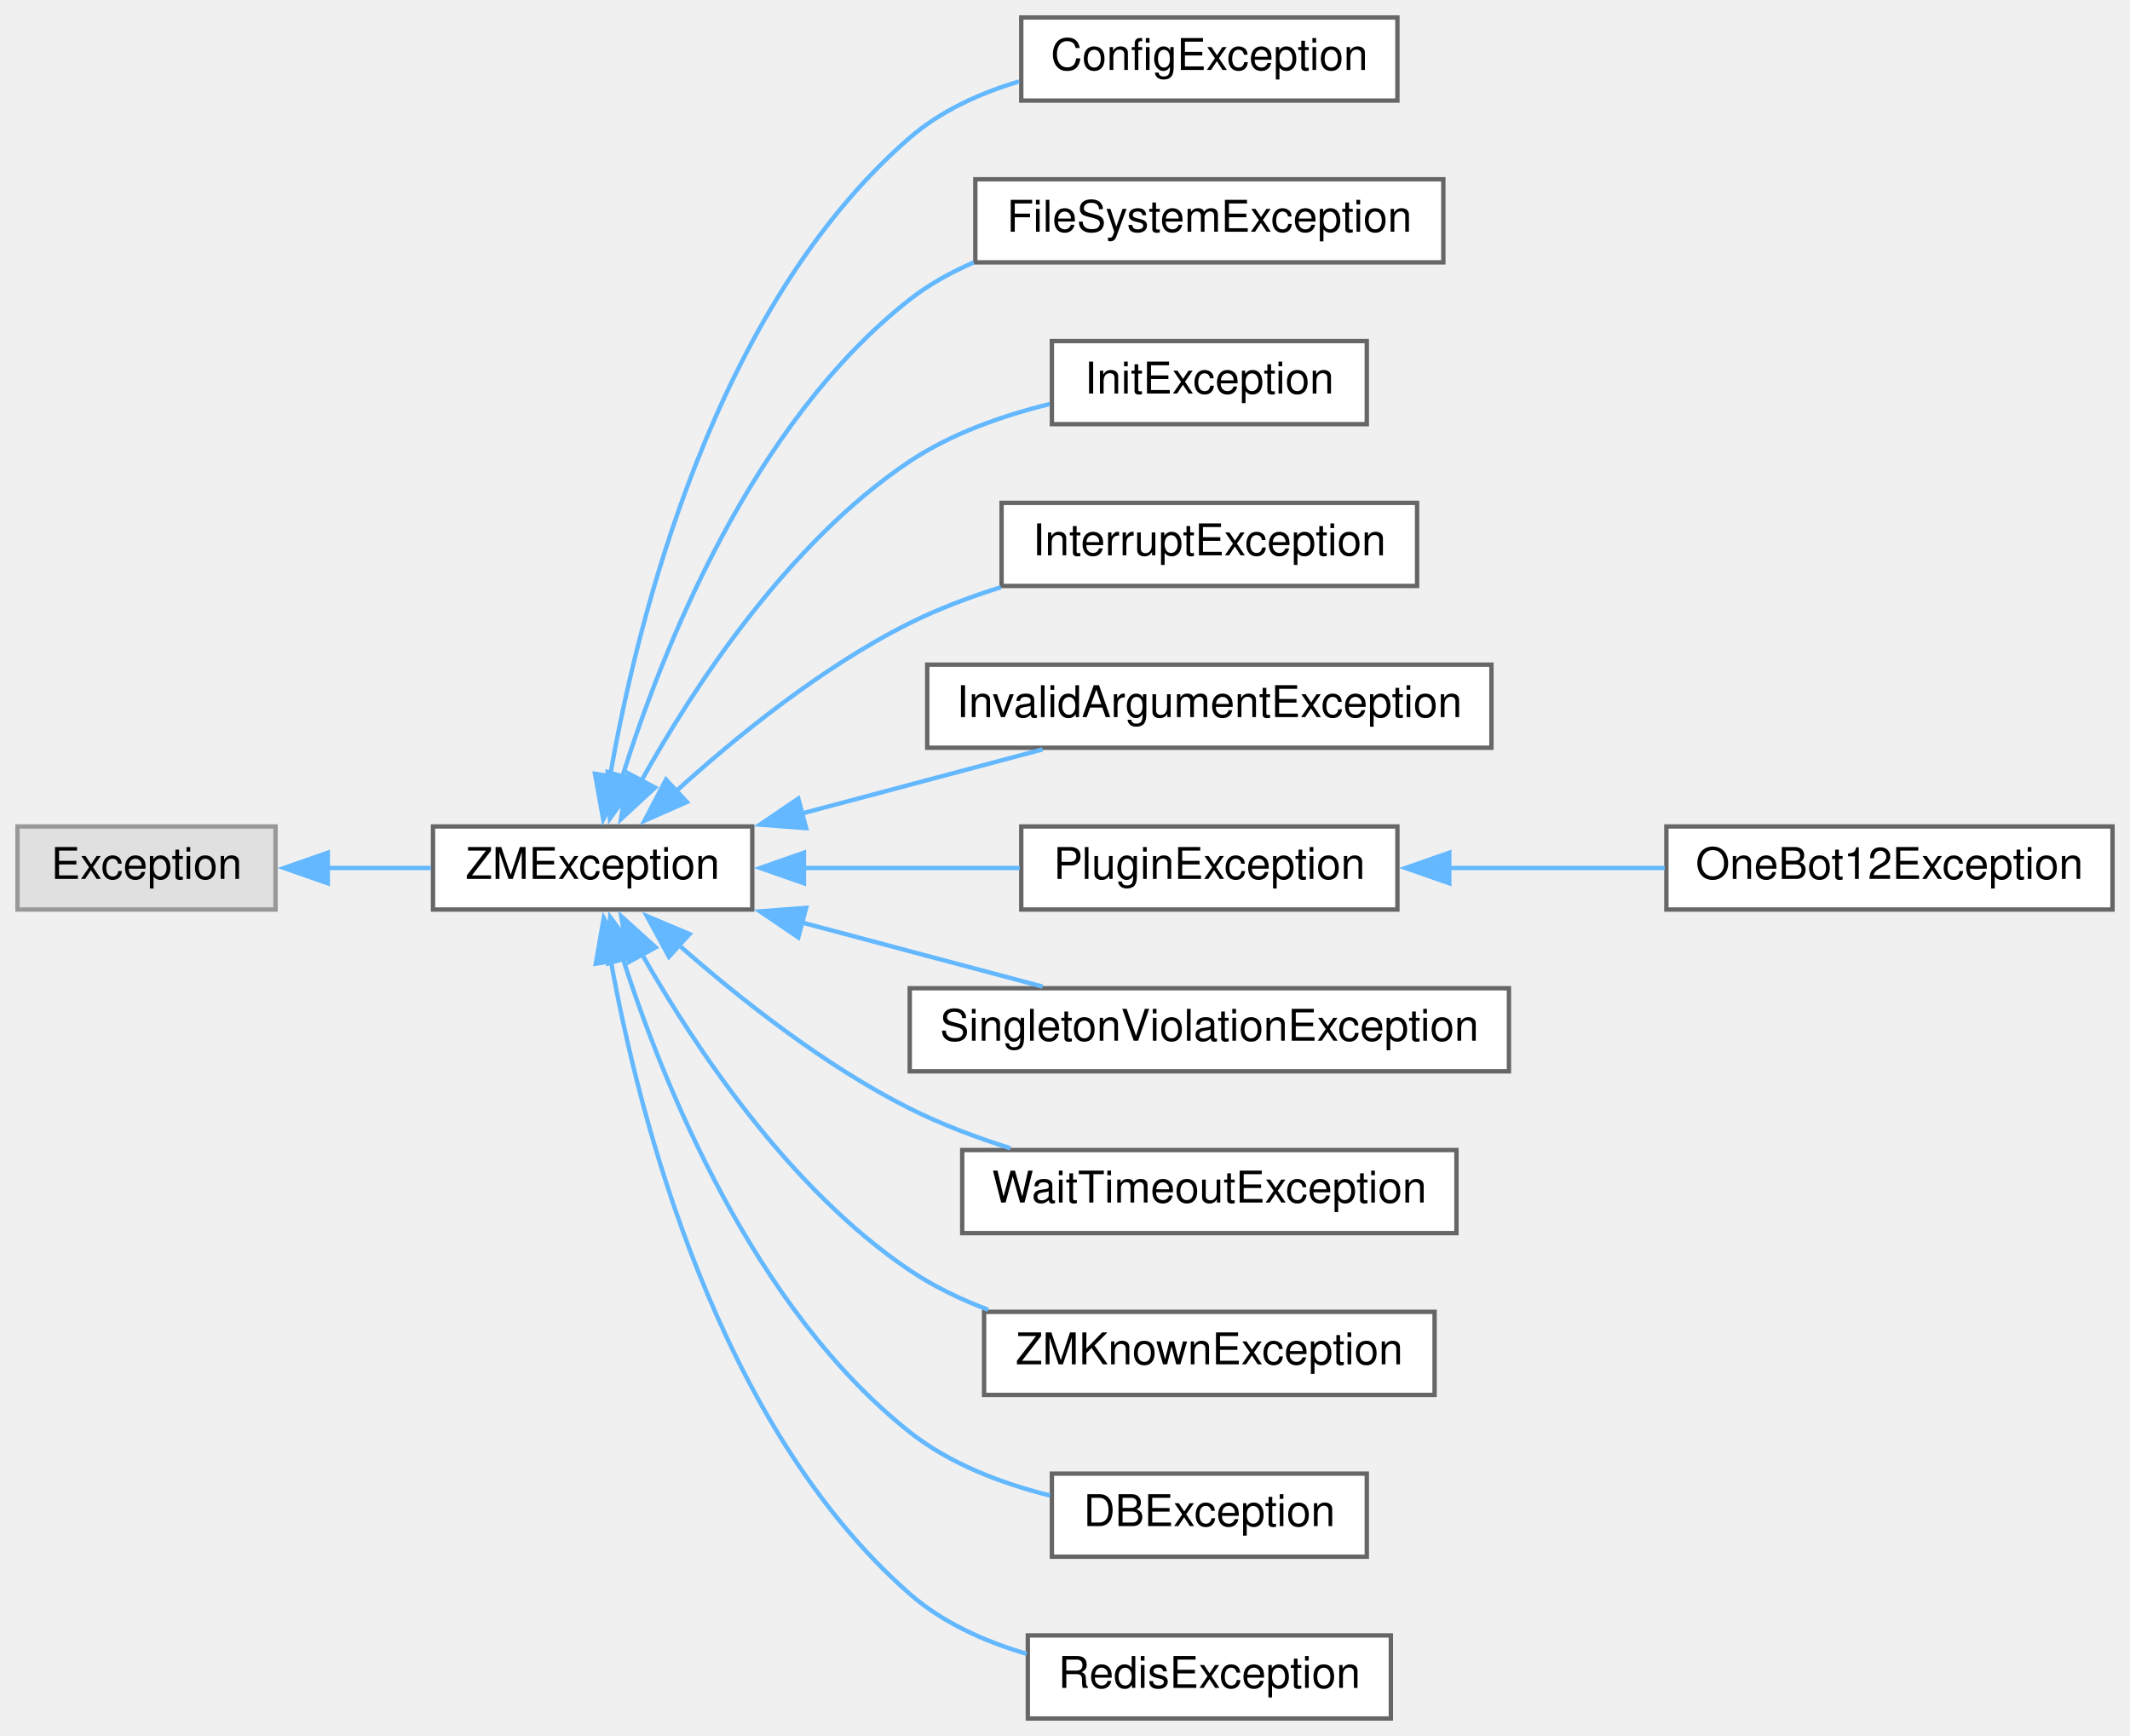
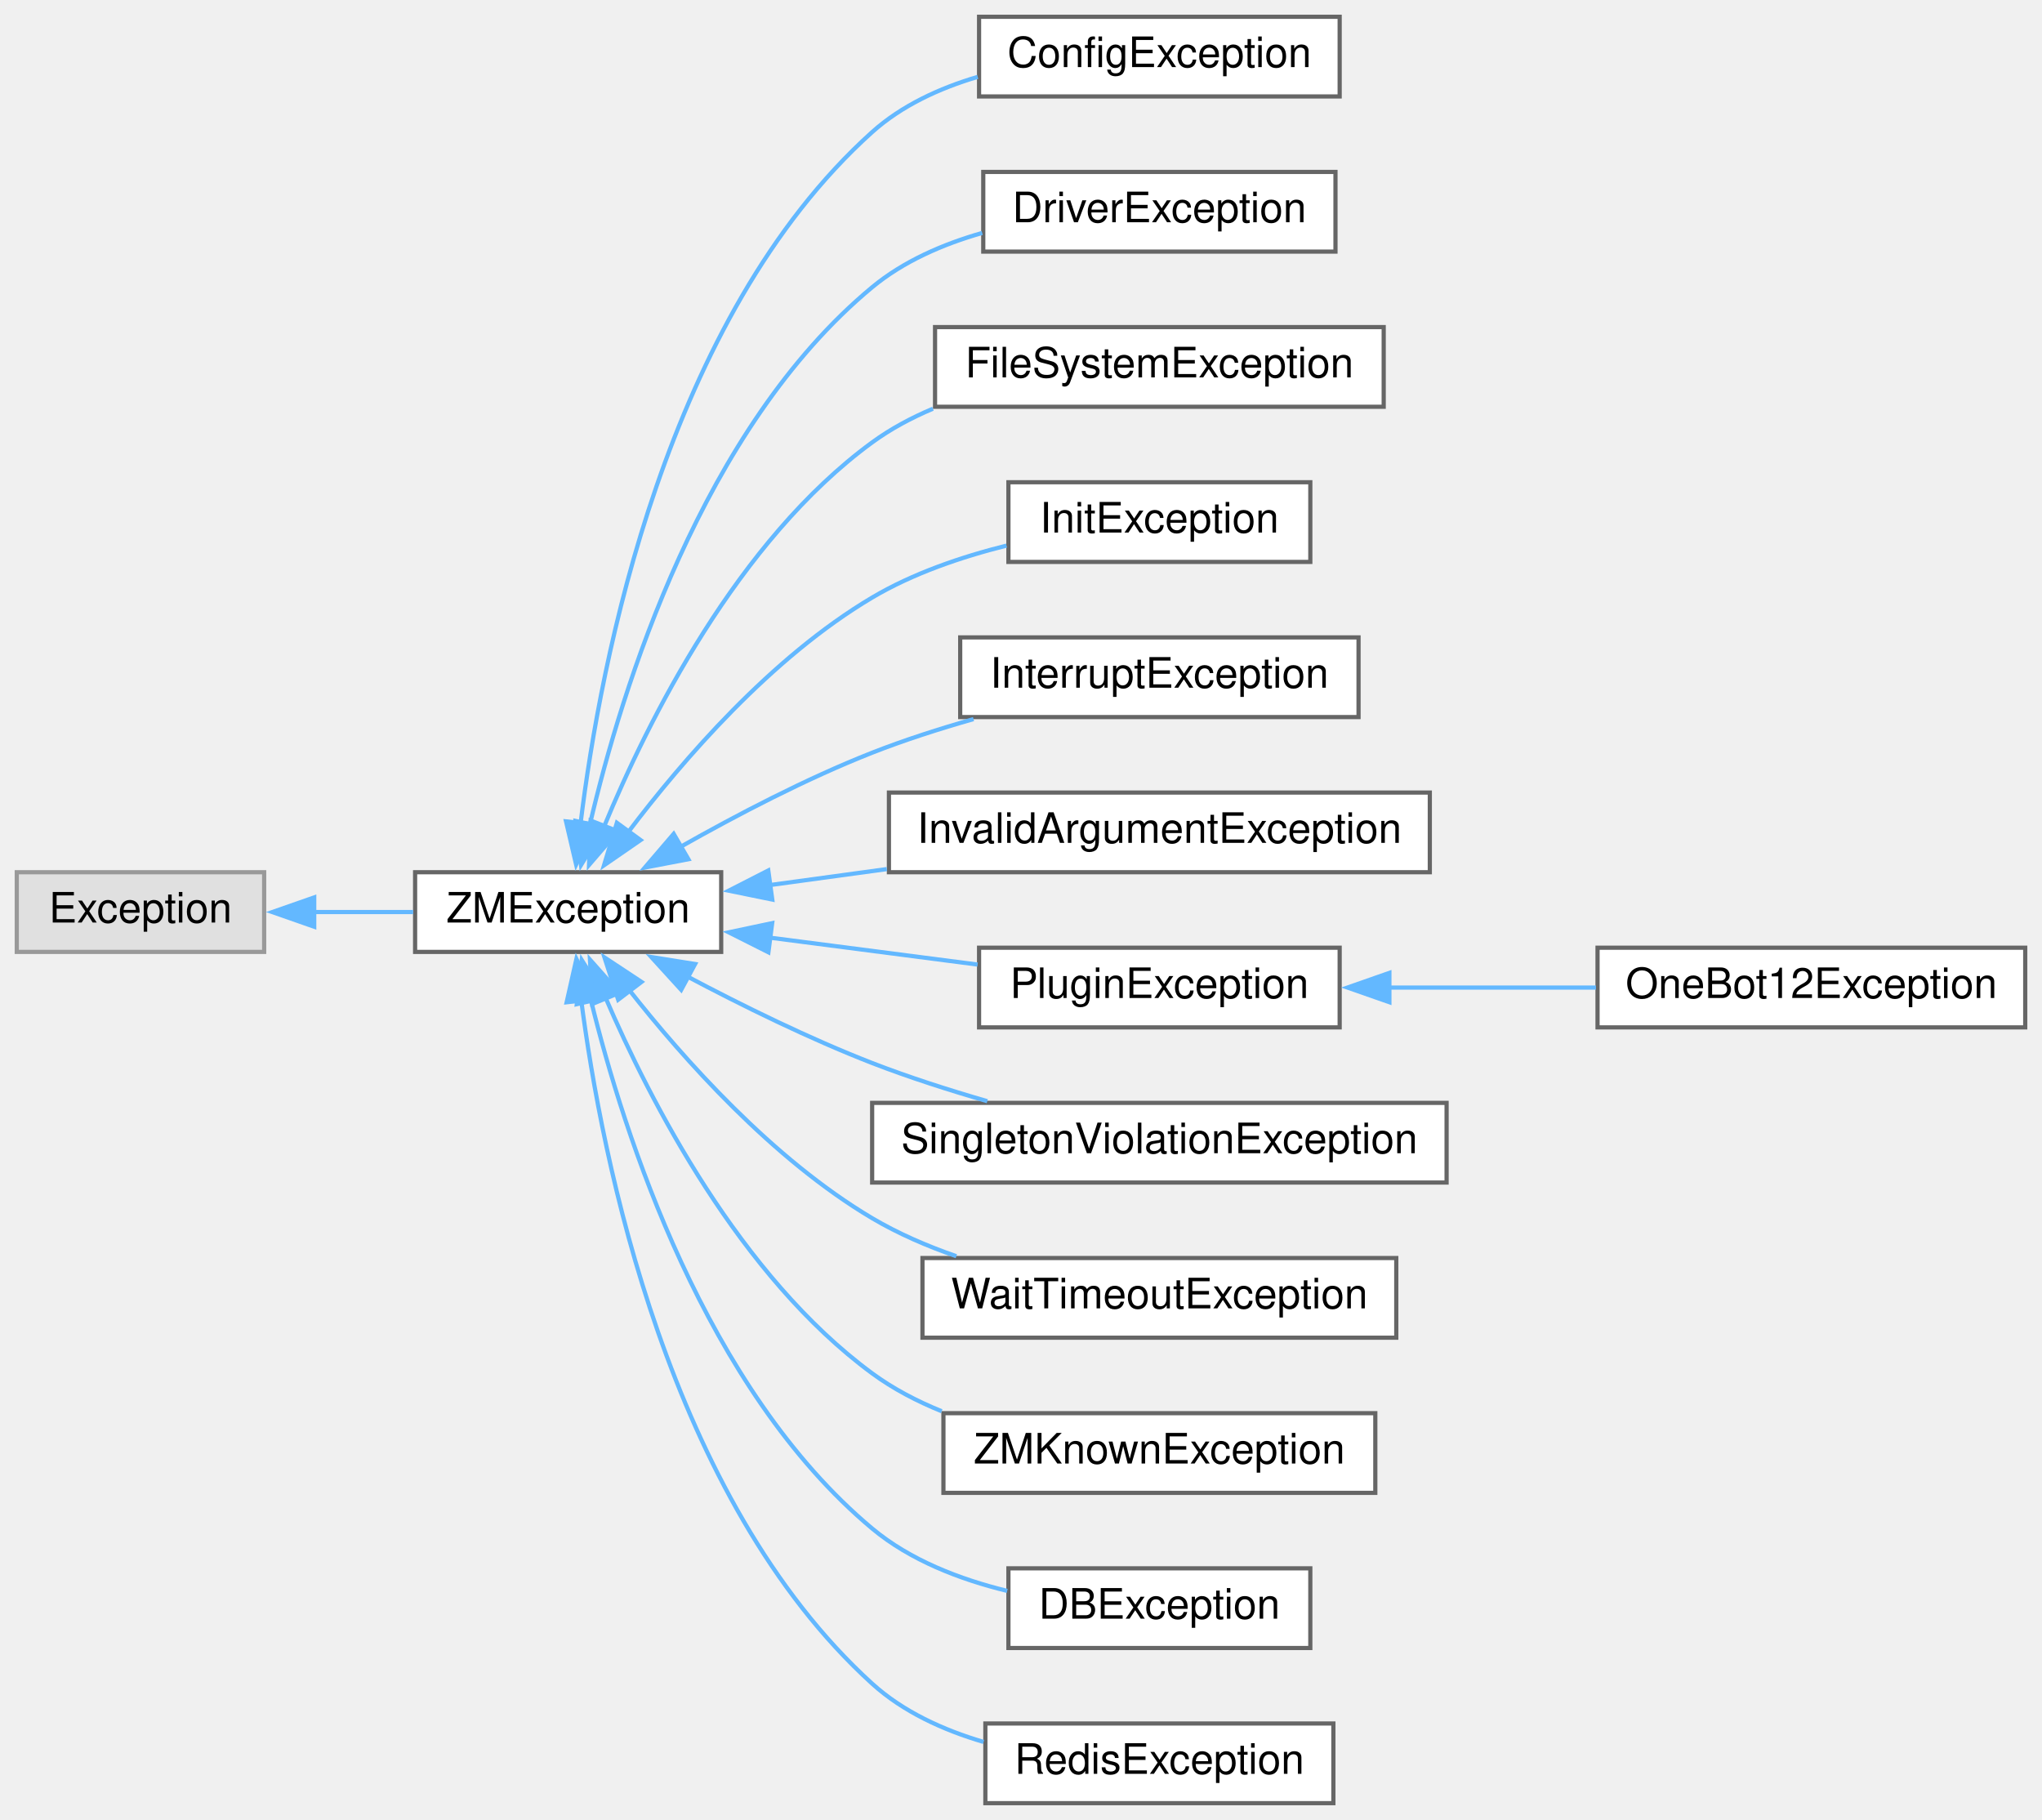
- <svg xmlns="http://www.w3.org/2000/svg" xmlns:xlink="http://www.w3.org/1999/xlink" width="487pt" height="397pt" viewBox="0.00 0.00 487.00 397.00">
-   <g id="graph0" class="graph" transform="scale(1 1) rotate(0) translate(4 393)">
+ <svg xmlns="http://www.w3.org/2000/svg" xmlns:xlink="http://www.w3.org/1999/xlink" width="487pt" height="434pt" viewBox="0.00 0.00 487.00 434.00">
+   <g id="graph0" class="graph" transform="scale(1 1) rotate(0) translate(4 430)">
    <g id="node1" class="node">
      <g id="a_node1">
        <a xlink:title=" ">
-           <polygon fill="#e0e0e0" stroke="#999999" points="59,-204 0,-204 0,-185 59,-185 59,-204" />
-           <text text-anchor="middle" x="29.5" y="-192" font-family="Helvetica,sans-Serif" font-size="10.00">Exception</text>
+           <polygon fill="#e0e0e0" stroke="#999999" points="59,-222 0,-222 0,-203 59,-203 59,-222" />
+           <text text-anchor="middle" x="29.5" y="-210" font-family="Helvetica,sans-Serif" font-size="10.00">Exception</text>
        </a>
      </g>
    </g>
    <g id="node2" class="node">
      <g id="a_node2">
        <a xlink:href="class_z_m_1_1_exception_1_1_z_m_exception.html" target="_top" xlink:title=" ">
-           <polygon fill="white" stroke="#666666" points="168,-204 95,-204 95,-185 168,-185 168,-204" />
-           <text text-anchor="middle" x="131.5" y="-192" font-family="Helvetica,sans-Serif" font-size="10.00">ZMException</text>
+           <polygon fill="white" stroke="#666666" points="168,-222 95,-222 95,-203 168,-203 168,-222" />
+           <text text-anchor="middle" x="131.5" y="-210" font-family="Helvetica,sans-Serif" font-size="10.00">ZMException</text>
        </a>
      </g>
    </g>
    <g id="edge1" class="edge">
-       <path fill="none" stroke="#63b8ff" d="M70.93,-194.5C78.74,-194.5 86.87,-194.5 94.53,-194.5" />
-       <polygon fill="#63b8ff" stroke="#63b8ff" points="70.94,-191 60.94,-194.5 70.94,-198 70.94,-191" />
+       <path fill="none" stroke="#63b8ff" d="M70.93,-212.5C78.74,-212.5 86.87,-212.5 94.53,-212.5" />
+       <polygon fill="#63b8ff" stroke="#63b8ff" points="70.94,-209 60.94,-212.5 70.94,-216 70.94,-209" />
    </g>
    <g id="node3" class="node">
      <g id="a_node3">
        <a xlink:href="class_z_m_1_1_exception_1_1_config_exception.html" target="_top" xlink:title=" ">
-           <polygon fill="white" stroke="#666666" points="315.5,-389 229.5,-389 229.5,-370 315.5,-370 315.5,-389" />
-           <text text-anchor="middle" x="272.5" y="-377" font-family="Helvetica,sans-Serif" font-size="10.00">ConfigException</text>
+           <polygon fill="white" stroke="#666666" points="315.5,-426 229.5,-426 229.5,-407 315.5,-407 315.5,-426" />
+           <text text-anchor="middle" x="272.5" y="-414" font-family="Helvetica,sans-Serif" font-size="10.00">ConfigException</text>
        </a>
      </g>
    </g>
    <g id="edge2" class="edge">
-       <path fill="none" stroke="#63b8ff" d="M135.47,-215.42C141.64,-250.88 159.19,-322.71 204,-361.5 211.06,-367.61 219.98,-371.68 229,-374.37" />
-       <polygon fill="#63b8ff" stroke="#63b8ff" points="138.94,-214.95 133.92,-205.62 132.03,-216.05 138.94,-214.95" />
+       <path fill="none" stroke="#63b8ff" d="M134.46,-233.62C139.18,-272.22 154.76,-354.24 204,-398.5 211.04,-404.82 220.05,-408.97 229.18,-411.67" />
+       <polygon fill="#63b8ff" stroke="#63b8ff" points="137.95,-233.38 133.4,-223.82 130.99,-234.13 137.95,-233.38" />
    </g>
    <g id="node4" class="node">
      <g id="a_node4">
+         <a xlink:href="class_z_m_1_1_exception_1_1_driver_exception.html" target="_top" xlink:title=" ">
+           <polygon fill="white" stroke="#666666" points="314.5,-389 230.5,-389 230.5,-370 314.5,-370 314.5,-389" />
+           <text text-anchor="middle" x="272.5" y="-377" font-family="Helvetica,sans-Serif" font-size="10.00">DriverException</text>
+         </a>
+       </g>
+     </g>
+     <g id="edge3" class="edge">
+       <path fill="none" stroke="#63b8ff" d="M136.69,-233.43C144.28,-265.83 163.43,-327.88 204,-361.5 211.47,-367.69 220.86,-371.77 230.25,-374.45" />
+       <polygon fill="#63b8ff" stroke="#63b8ff" points="140.12,-232.74 134.57,-223.71 133.28,-234.23 140.12,-232.74" />
+     </g>
+     <g id="node5" class="node">
+       <g id="a_node5">
        <a xlink:href="class_z_m_1_1_exception_1_1_file_system_exception.html" target="_top" xlink:title=" ">
          <polygon fill="white" stroke="#666666" points="326,-352 219,-352 219,-333 326,-333 326,-352" />
          <text text-anchor="middle" x="272.5" y="-340" font-family="Helvetica,sans-Serif" font-size="10.00">FileSystemException</text>
        </a>
      </g>
    </g>
-     <g id="edge3" class="edge">
-       <path fill="none" stroke="#63b8ff" d="M138.24,-215.24C147.32,-244.13 167.8,-296.16 204,-324.5 208.39,-327.94 213.39,-330.72 218.62,-332.98" />
-       <polygon fill="#63b8ff" stroke="#63b8ff" points="141.65,-214.45 135.46,-205.85 134.94,-216.44 141.65,-214.45" />
+     <g id="edge4" class="edge">
+       <path fill="none" stroke="#63b8ff" d="M140.08,-232.91C150.55,-258.24 171.85,-300.98 204,-324.5 208.4,-327.72 213.35,-330.37 218.5,-332.54" />
+       <polygon fill="#63b8ff" stroke="#63b8ff" points="143.39,-231.76 136.48,-223.73 136.87,-234.32 143.39,-231.76" />
    </g>
-     <g id="node5" class="node">
-       <g id="a_node5">
+     <g id="node6" class="node">
+       <g id="a_node6">
        <a xlink:href="class_z_m_1_1_exception_1_1_init_exception.html" target="_top" xlink:title=" ">
          <polygon fill="white" stroke="#666666" points="308.5,-315 236.5,-315 236.5,-296 308.5,-296 308.5,-315" />
          <text text-anchor="middle" x="272.5" y="-303" font-family="Helvetica,sans-Serif" font-size="10.00">InitException</text>
        </a>
      </g>
    </g>
-     <g id="edge4" class="edge">
-       <path fill="none" stroke="#63b8ff" d="M142.54,-214.26C154.37,-235.53 176.01,-268.84 204,-287.5 213.49,-293.82 225.11,-297.93 236.02,-300.6" />
-       <polygon fill="#63b8ff" stroke="#63b8ff" points="145.77,-212.88 137.98,-205.7 139.59,-216.17 145.77,-212.88" />
+     <g id="edge5" class="edge">
+       <path fill="none" stroke="#63b8ff" d="M145.78,-231.51C158.73,-248.64 179.94,-273.24 204,-287.5 213.7,-293.25 225.27,-297.2 236.05,-299.89" />
+       <polygon fill="#63b8ff" stroke="#63b8ff" points="148.77,-229.67 140.05,-223.65 143.12,-233.79 148.77,-229.67" />
    </g>
-     <g id="node6" class="node">
-       <g id="a_node6">
+     <g id="node7" class="node">
+       <g id="a_node7">
        <a xlink:href="class_z_m_1_1_exception_1_1_interrupt_exception.html" target="_top" xlink:title=" ">
          <polygon fill="white" stroke="#666666" points="320,-278 225,-278 225,-259 320,-259 320,-278" />
          <text text-anchor="middle" x="272.5" y="-266" font-family="Helvetica,sans-Serif" font-size="10.00">InterruptException</text>
        </a>
      </g>
    </g>
-     <g id="edge5" class="edge">
-       <path fill="none" stroke="#63b8ff" d="M150.28,-211.79C163.95,-224.21 183.86,-240.46 204,-250.5 210.51,-253.75 217.68,-256.46 224.84,-258.71" />
-       <polygon fill="#63b8ff" stroke="#63b8ff" points="153.05,-209.59 143.36,-205.32 148.27,-214.71 153.05,-209.59" />
+     <g id="edge6" class="edge">
+       <path fill="none" stroke="#63b8ff" d="M158.33,-228.07C171.63,-235.6 188.31,-244.33 204,-250.5 211.68,-253.52 220.04,-256.2 228.18,-258.52" />
+       <polygon fill="#63b8ff" stroke="#63b8ff" points="160.18,-225.1 149.78,-223.11 156.67,-231.15 160.18,-225.1" />
    </g>
-     <g id="node7" class="node">
-       <g id="a_node7">
+     <g id="node8" class="node">
+       <g id="a_node8">
        <a xlink:href="class_z_m_1_1_exception_1_1_invalid_argument_exception.html" target="_top" xlink:title=" ">
          <polygon fill="white" stroke="#666666" points="337,-241 208,-241 208,-222 337,-222 337,-241" />
          <text text-anchor="middle" x="272.5" y="-229" font-family="Helvetica,sans-Serif" font-size="10.00">InvalidArgumentException</text>
        </a>
      </g>
    </g>
-     <g id="edge6" class="edge">
-       <path fill="none" stroke="#63b8ff" d="M179.4,-206.98C197.32,-211.75 217.49,-217.12 234.37,-221.62" />
-       <polygon fill="#63b8ff" stroke="#63b8ff" points="180.32,-203.61 169.76,-204.42 178.52,-210.37 180.32,-203.61" />
+     <g id="edge7" class="edge">
+       <path fill="none" stroke="#63b8ff" d="M179.69,-218.95C188.63,-220.17 198.14,-221.47 207.5,-222.75" />
+       <polygon fill="#63b8ff" stroke="#63b8ff" points="180.18,-215.48 169.8,-217.6 179.23,-222.42 180.18,-215.48" />
    </g>
-     <g id="node8" class="node">
-       <g id="a_node8">
+     <g id="node9" class="node">
+       <g id="a_node9">
        <a xlink:href="class_z_m_1_1_exception_1_1_plugin_exception.html" target="_top" xlink:title=" ">
          <polygon fill="white" stroke="#666666" points="315.5,-204 229.5,-204 229.5,-185 315.5,-185 315.5,-204" />
          <text text-anchor="middle" x="272.5" y="-192" font-family="Helvetica,sans-Serif" font-size="10.00">PluginException</text>
        </a>
      </g>
    </g>
-     <g id="edge7" class="edge">
-       <path fill="none" stroke="#63b8ff" d="M179.61,-194.5C195.66,-194.5 213.5,-194.5 229.15,-194.5" />
-       <polygon fill="#63b8ff" stroke="#63b8ff" points="179.81,-191 169.81,-194.5 179.81,-198 179.81,-191" />
+     <g id="edge8" class="edge">
+       <path fill="none" stroke="#63b8ff" d="M179.61,-206.4C195.66,-204.32 213.5,-202.01 229.15,-199.98" />
+       <polygon fill="#63b8ff" stroke="#63b8ff" points="179.26,-202.91 169.8,-207.67 180.16,-209.86 179.26,-202.91" />
    </g>
-     <g id="node10" class="node">
-       <g id="a_node10">
+     <g id="node11" class="node">
+       <g id="a_node11">
        <a xlink:href="class_z_m_1_1_exception_1_1_singleton_violation_exception.html" target="_top" xlink:title=" ">
          <polygon fill="white" stroke="#666666" points="341,-167 204,-167 204,-148 341,-148 341,-167" />
          <text text-anchor="middle" x="272.5" y="-155" font-family="Helvetica,sans-Serif" font-size="10.00">SingletonViolationException</text>
        </a>
      </g>
    </g>
-     <g id="edge9" class="edge">
-       <path fill="none" stroke="#63b8ff" d="M179.4,-182.02C197.32,-177.25 217.49,-171.88 234.37,-167.38" />
-       <polygon fill="#63b8ff" stroke="#63b8ff" points="178.52,-178.63 169.76,-184.58 180.32,-185.39 178.52,-178.63" />
+     <g id="edge10" class="edge">
+       <path fill="none" stroke="#63b8ff" d="M159.78,-197.21C172.88,-190.27 188.97,-182.34 204,-176.5 212.74,-173.11 222.33,-170.04 231.46,-167.4" />
+       <polygon fill="#63b8ff" stroke="#63b8ff" points="158.46,-193.95 151.32,-201.78 161.78,-200.11 158.46,-193.95" />
    </g>
-     <g id="node11" class="node">
-       <g id="a_node11">
+     <g id="node12" class="node">
+       <g id="a_node12">
        <a xlink:href="class_z_m_1_1_exception_1_1_wait_timeout_exception.html" target="_top" xlink:title=" ">
          <polygon fill="white" stroke="#666666" points="329,-130 216,-130 216,-111 329,-111 329,-130" />
          <text text-anchor="middle" x="272.5" y="-118" font-family="Helvetica,sans-Serif" font-size="10.00">WaitTimeoutException</text>
        </a>
      </g>
    </g>
-     <g id="edge10" class="edge">
-       <path fill="none" stroke="#63b8ff" d="M151.24,-176.85C164.93,-164.8 184.44,-149.31 204,-139.5 211.18,-135.9 219.15,-132.89 227.01,-130.41" />
-       <polygon fill="#63b8ff" stroke="#63b8ff" points="148.95,-174.2 143.89,-183.51 153.65,-179.39 148.95,-174.2" />
+     <g id="edge11" class="edge">
+       <path fill="none" stroke="#63b8ff" d="M145.94,-194.08C158.99,-177.47 180.27,-153.56 204,-139.5 210.18,-135.84 217.09,-132.85 224.08,-130.43" />
+       <polygon fill="#63b8ff" stroke="#63b8ff" points="143.43,-191.6 140.16,-201.68 149,-195.84 143.43,-191.6" />
    </g>
-     <g id="node12" class="node">
-       <g id="a_node12">
+     <g id="node13" class="node">
+       <g id="a_node13">
        <a xlink:href="class_z_m_1_1_exception_1_1_z_m_known_exception.html" target="_top" xlink:title=" ">
          <polygon fill="white" stroke="#666666" points="324,-93 221,-93 221,-74 324,-74 324,-93" />
          <text text-anchor="middle" x="272.5" y="-81" font-family="Helvetica,sans-Serif" font-size="10.00">ZMKnownException</text>
        </a>
      </g>
    </g>
-     <g id="edge11" class="edge">
-       <path fill="none" stroke="#63b8ff" d="M142.8,-174.74C154.76,-153.74 176.4,-121.07 204,-102.5 209.45,-98.83 215.61,-95.86 221.93,-93.47" />
-       <polygon fill="#63b8ff" stroke="#63b8ff" points="139.77,-173 138.05,-183.45 145.91,-176.35 139.77,-173" />
+     <g id="edge12" class="edge">
+       <path fill="none" stroke="#63b8ff" d="M140.39,-192.15C151.07,-167.29 172.48,-125.69 204,-102.5 209,-98.82 214.69,-95.85 220.59,-93.46" />
+       <polygon fill="#63b8ff" stroke="#63b8ff" points="137.25,-190.58 136.7,-201.16 143.73,-193.24 137.25,-190.58" />
    </g>
-     <g id="node13" class="node">
-       <g id="a_node13">
+     <g id="node14" class="node">
+       <g id="a_node14">
        <a xlink:href="class_z_m_1_1_store_1_1_database_1_1_d_b_exception.html" target="_top" xlink:title=" ">
          <polygon fill="white" stroke="#666666" points="308.5,-56 236.5,-56 236.5,-37 308.5,-37 308.5,-56" />
          <text text-anchor="middle" x="272.5" y="-44" font-family="Helvetica,sans-Serif" font-size="10.00">DBException</text>
        </a>
      </g>
    </g>
-     <g id="edge12" class="edge">
-       <path fill="none" stroke="#63b8ff" d="M138.34,-173.99C147.54,-145.39 168.16,-93.87 204,-65.5 213.16,-58.25 224.95,-53.76 236.1,-50.99" />
-       <polygon fill="#63b8ff" stroke="#63b8ff" points="135.08,-172.67 135.52,-183.26 141.78,-174.71 135.08,-172.67" />
+     <g id="edge13" class="edge">
+       <path fill="none" stroke="#63b8ff" d="M136.94,-191.45C144.79,-159.44 164.21,-98.76 204,-65.5 213.06,-57.93 224.95,-53.36 236.21,-50.62" />
+       <polygon fill="#63b8ff" stroke="#63b8ff" points="133.56,-190.54 134.74,-201.07 140.38,-192.1 133.56,-190.54" />
    </g>
-     <g id="node14" class="node">
-       <g id="a_node14">
+     <g id="node15" class="node">
+       <g id="a_node15">
        <a xlink:href="class_z_m_1_1_store_1_1_k_v_1_1_redis_1_1_redis_exception.html" target="_top" xlink:title=" ">
          <polygon fill="white" stroke="#666666" points="314,-19 231,-19 231,0 314,0 314,-19" />
          <text text-anchor="middle" x="272.5" y="-7" font-family="Helvetica,sans-Serif" font-size="10.00">RedisException</text>
        </a>
      </g>
    </g>
-     <g id="edge13" class="edge">
-       <path fill="none" stroke="#63b8ff" d="M135.66,-173.27C142.05,-137.94 159.85,-67.16 204,-28.5 211.51,-21.92 221.13,-17.61 230.75,-14.79" />
-       <polygon fill="#63b8ff" stroke="#63b8ff" points="132.22,-172.62 134.04,-183.06 139.12,-173.76 132.22,-172.62" />
+     <g id="edge14" class="edge">
+       <path fill="none" stroke="#63b8ff" d="M134.59,-191.67C139.53,-153.58 155.45,-72.59 204,-28.5 211.39,-21.79 220.97,-17.43 230.58,-14.6" />
+       <polygon fill="#63b8ff" stroke="#63b8ff" points="131.14,-190.99 133.47,-201.32 138.1,-191.79 131.14,-190.99" />
    </g>
-     <g id="node9" class="node">
-       <g id="a_node9">
+     <g id="node10" class="node">
+       <g id="a_node10">
        <a xlink:href="class_z_m_1_1_exception_1_1_one_bot12_exception.html" target="_top" xlink:title=" ">
          <polygon fill="white" stroke="#666666" points="479,-204 377,-204 377,-185 479,-185 479,-204" />
          <text text-anchor="middle" x="428" y="-192" font-family="Helvetica,sans-Serif" font-size="10.00">OneBot12Exception</text>
        </a>
      </g>
    </g>
-     <g id="edge8" class="edge">
+     <g id="edge9" class="edge">
      <path fill="none" stroke="#63b8ff" d="M327.23,-194.5C343.27,-194.5 360.79,-194.5 376.62,-194.5" />
      <polygon fill="#63b8ff" stroke="#63b8ff" points="327.36,-191 317.36,-194.5 327.36,-198 327.36,-191" />
    </g>
  </g>
</svg>
